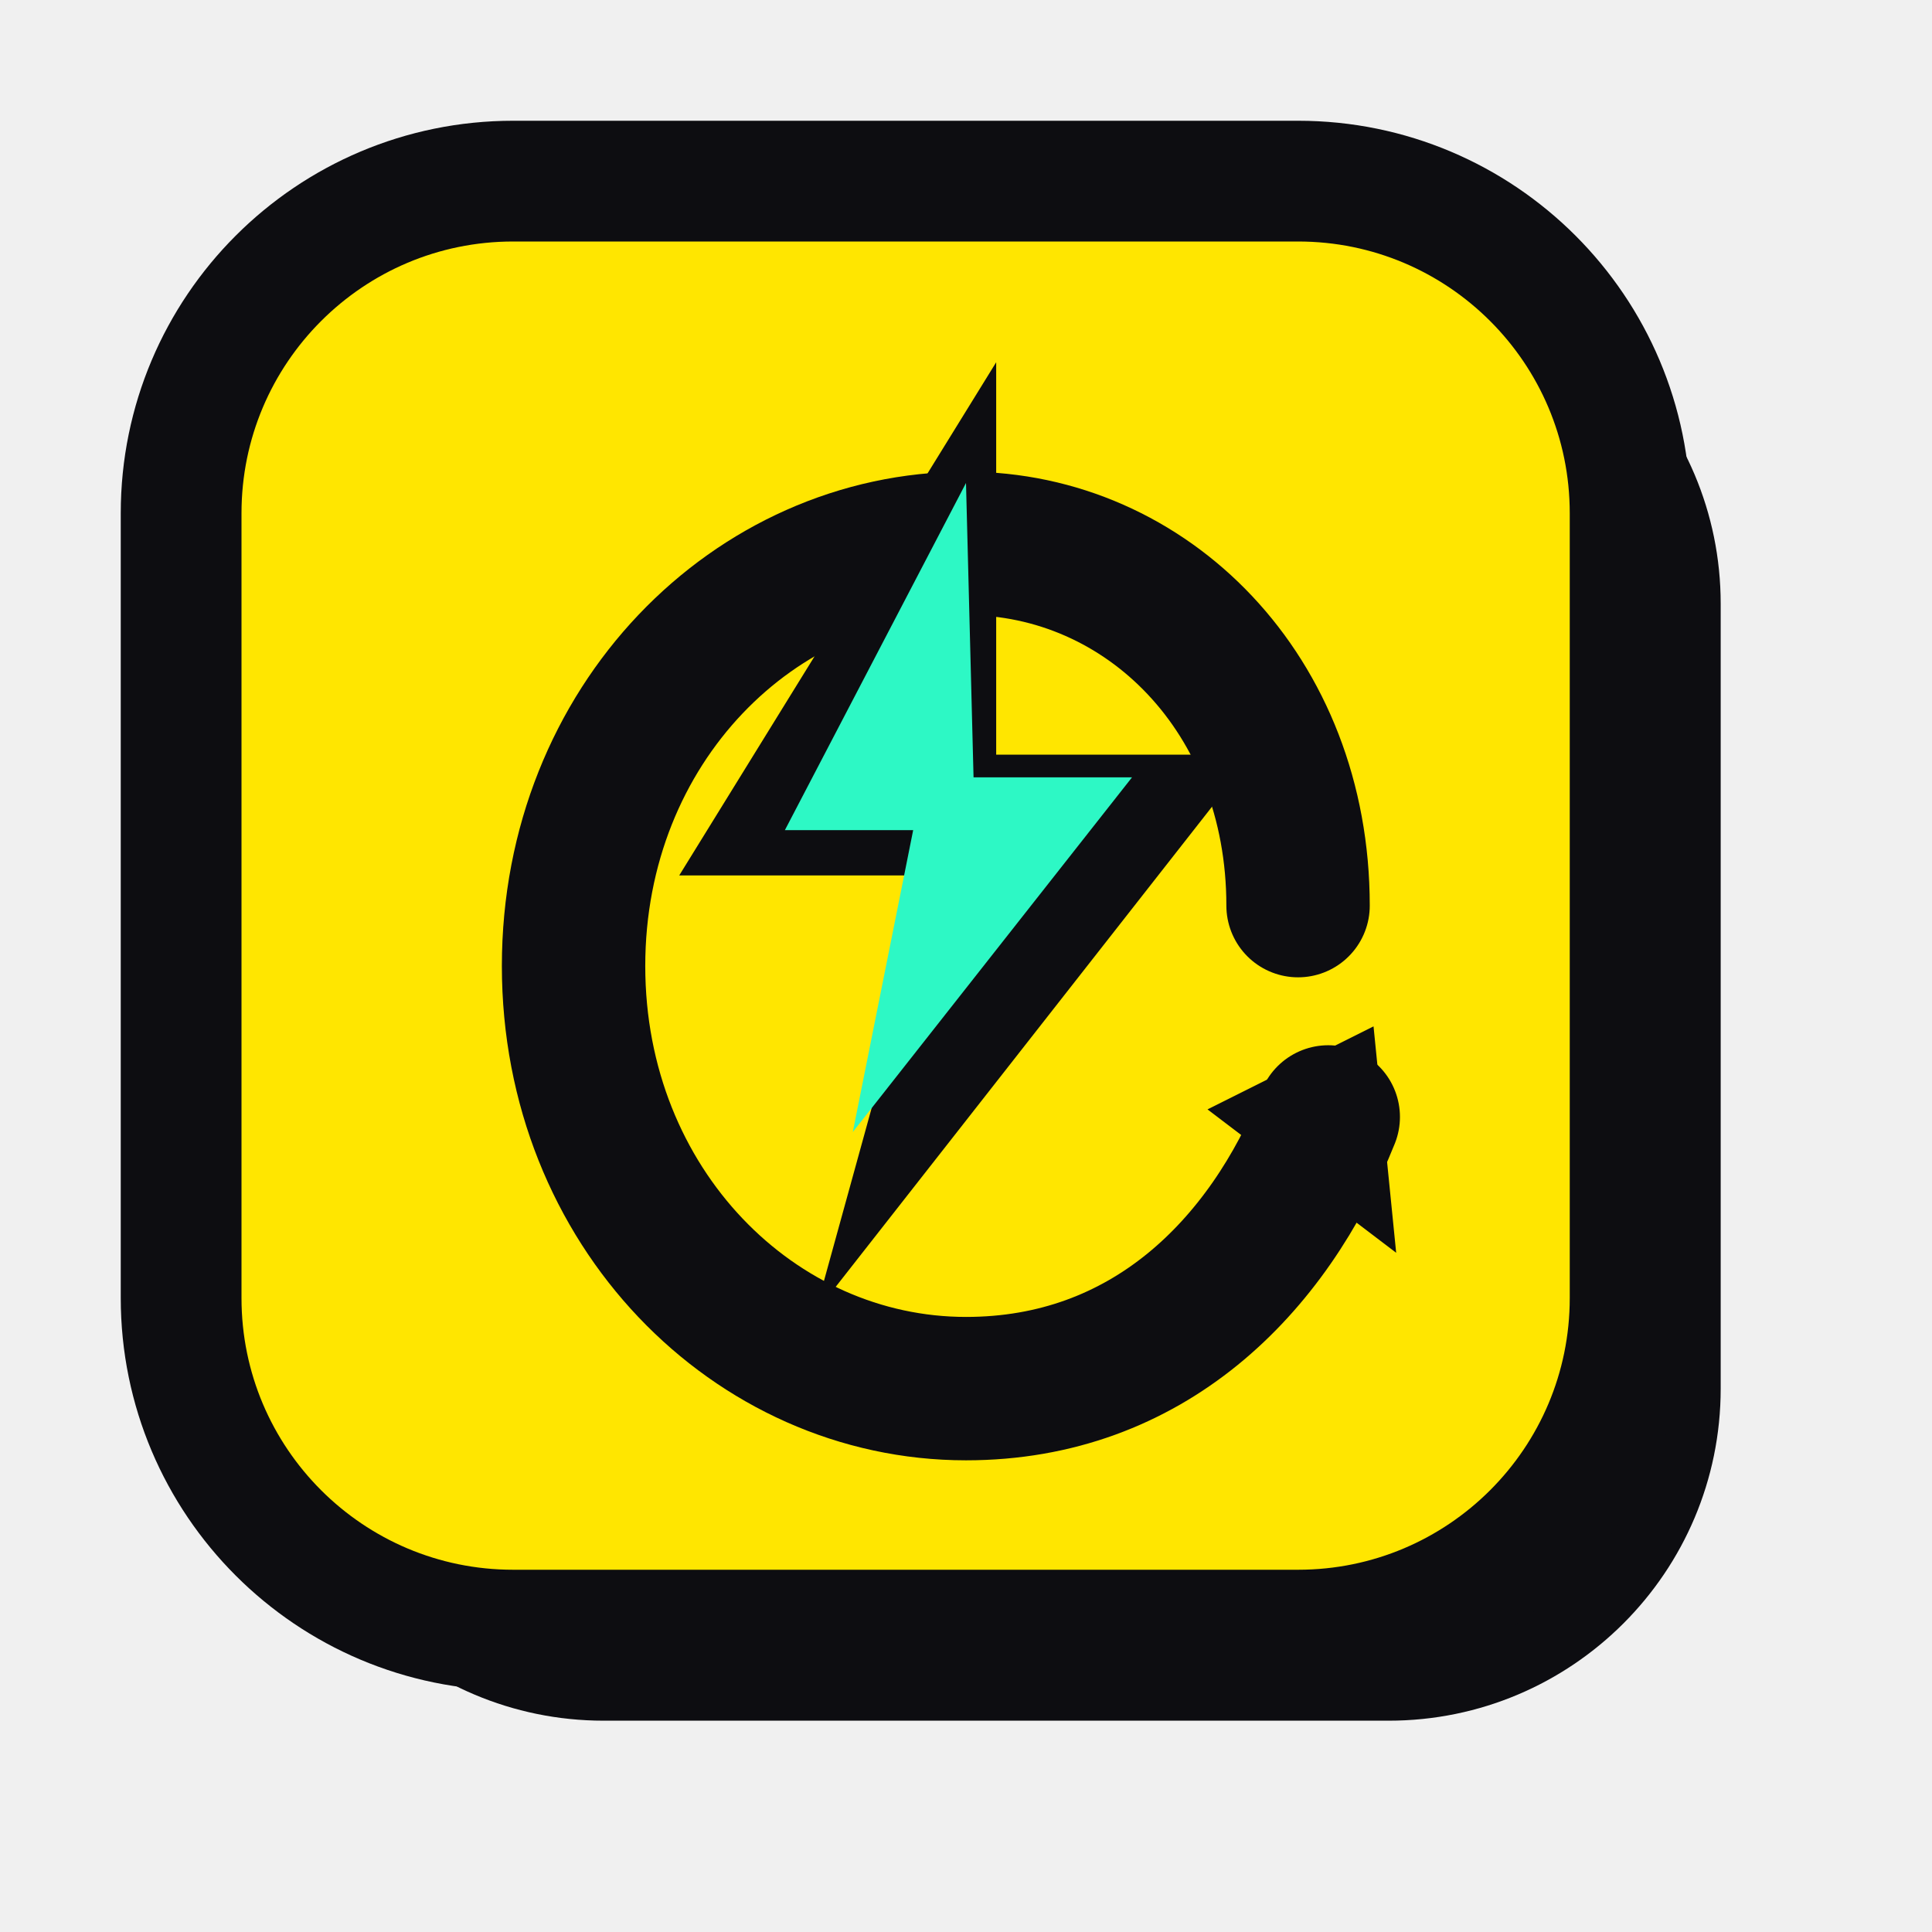
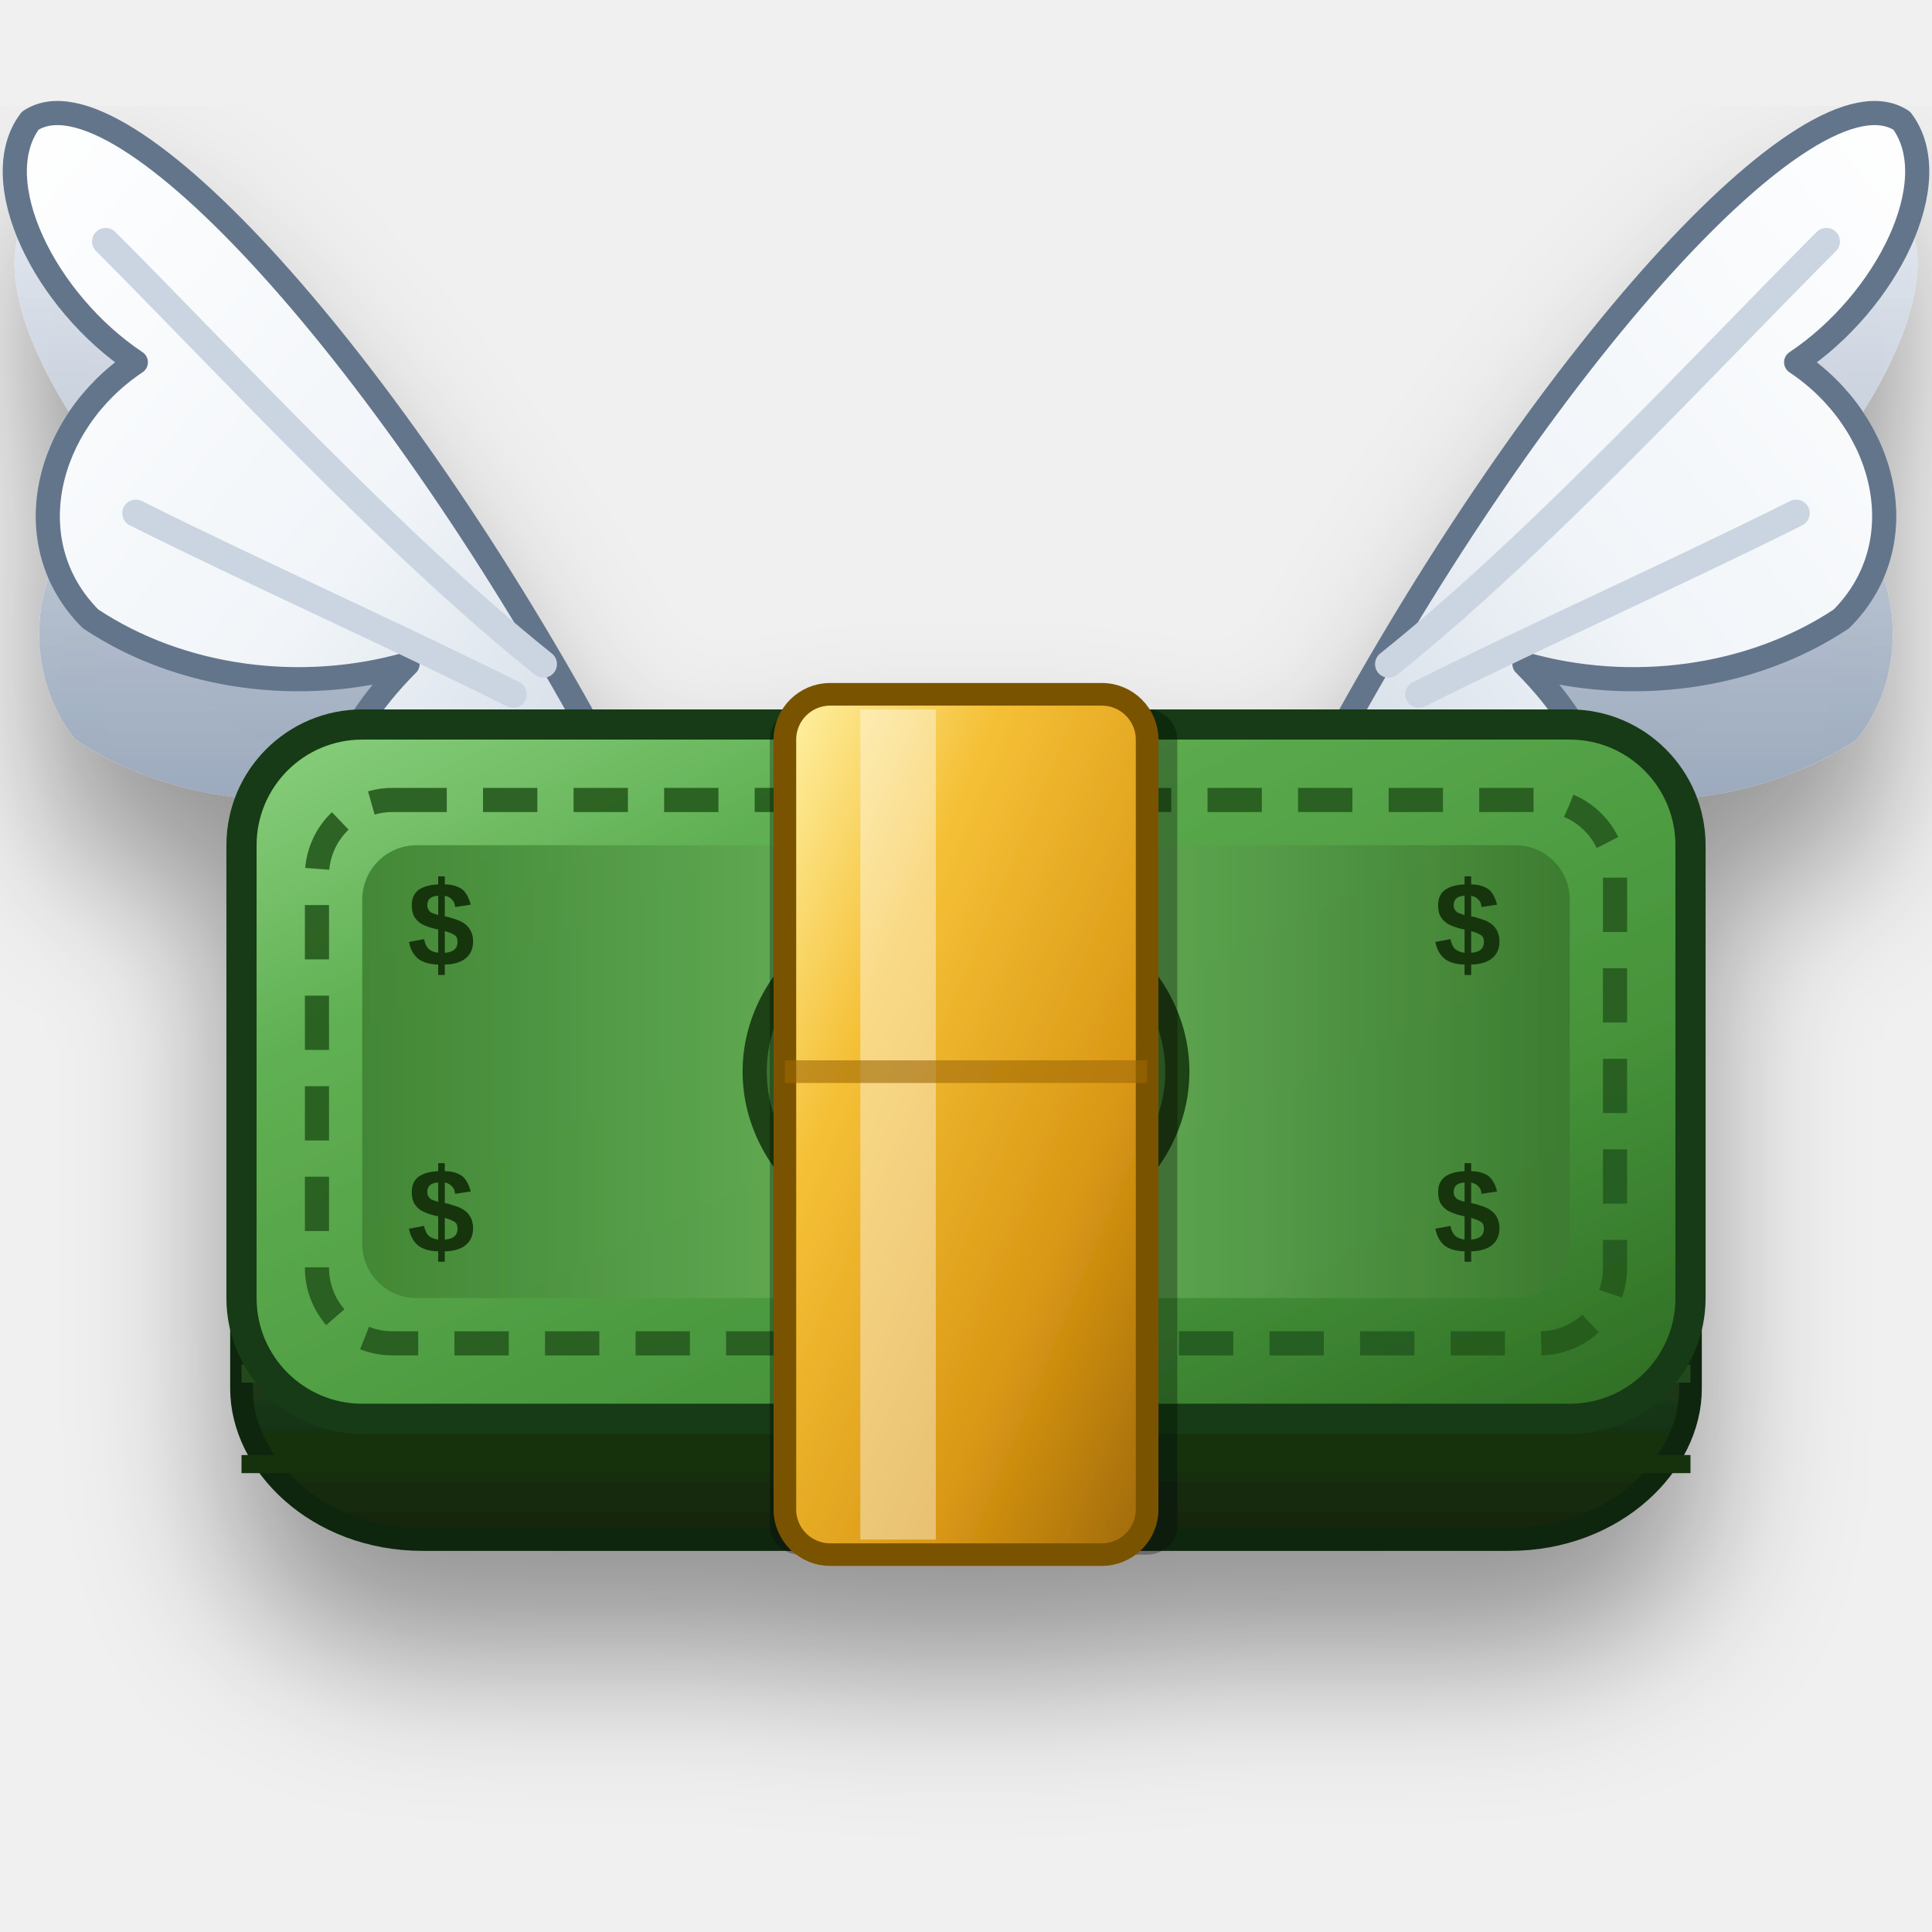
- <svg xmlns="http://www.w3.org/2000/svg" viewBox="0 0 128 128" fill="none">
+ <svg xmlns="http://www.w3.org/2000/svg" viewBox="0 0 64 64" width="128" height="128" fill="none">
  <defs>
-     <filter id="shadow" x="0" y="0" width="128" height="128" filterUnits="userSpaceOnUse">
-       <feDropShadow dx="6" dy="6" stdDeviation="0" flood-color="#0D0D11" />
+     <filter id="real-shadow" x="-20%" y="-20%" width="150%" height="150%">
+       <feDropShadow dx="0" dy="3.5" stdDeviation="2.5" flood-color="#000000" flood-opacity="0.38" />
    </filter>
+     <linearGradient id="feather-grad-l" x1="0%" y1="0%" x2="100%" y2="100%">
+       <stop offset="0%" stop-color="#FFFFFF" />
+       <stop offset="55%" stop-color="#F1F5F9" />
+       <stop offset="100%" stop-color="#CBD5E1" />
+     </linearGradient>
+     <linearGradient id="feather-grad-r" x1="100%" y1="0%" x2="0%" y2="100%">
+       <stop offset="0%" stop-color="#FFFFFF" />
+       <stop offset="55%" stop-color="#F1F5F9" />
+       <stop offset="100%" stop-color="#CBD5E1" />
+     </linearGradient>
+     <linearGradient id="feather-back" x1="0%" y1="0%" x2="0%" y2="100%">
+       <stop offset="0%" stop-color="#E2E8F0" />
+       <stop offset="100%" stop-color="#94A3B8" />
+     </linearGradient>
+     <linearGradient id="bill-face-grad" x1="0%" y1="0%" x2="100%" y2="100%">
+       <stop offset="0%" stop-color="#8CD180" />
+       <stop offset="25%" stop-color="#60B053" />
+       <stop offset="70%" stop-color="#46933A" />
+       <stop offset="100%" stop-color="#2D6B23" />
+     </linearGradient>
+     <linearGradient id="bill-inner-grad" x1="0%" y1="0%" x2="100%" y2="0%">
+       <stop offset="0%" stop-color="#418534" />
+       <stop offset="50%" stop-color="#6DB860" />
+       <stop offset="100%" stop-color="#3C7B30" />
+     </linearGradient>
+     <linearGradient id="stack-depth" x1="0%" y1="0%" x2="0%" y2="100%">
+       <stop offset="0%" stop-color="#34682A" />
+       <stop offset="35%" stop-color="#234B1B" />
+       <stop offset="100%" stop-color="#11250C" />
+     </linearGradient>
+     <linearGradient id="gold-foil" x1="0%" y1="0%" x2="100%" y2="100%">
+       <stop offset="0%" stop-color="#FFF3A8" />
+       <stop offset="30%" stop-color="#F5C036" />
+       <stop offset="70%" stop-color="#D99714" />
+       <stop offset="100%" stop-color="#9E6805" />
+     </linearGradient>
  </defs>
-   <rect x="18" y="18" width="96" height="96" rx="22" fill="#0D0D11" />
-   <rect x="12" y="12" width="96" height="96" rx="22" fill="#FFE600" stroke="#0D0D11" stroke-width="8" />
-   <path d="M86 60 C86 46 76 36 64 36 C50 36 38 48 38 64 C38 80 50 92 64 92 C76 92 84 84 88 74" stroke="#0D0D11" stroke-width="9.5" stroke-linecap="round" stroke-linejoin="round" />
-   <polygon points="91,68 80,73.5 92.5,83" fill="#0D0D11" />
-   <polygon points="66,24 45,58 62,58 54,87 83,50 66,50" fill="#0D0D11" />
-   <polygon points="64,32 52,55 60.5,55 56.5,75 75,51.5 64.5,51.5" fill="#2DF8C5" />
+   <g filter="url(#real-shadow)">
+     <path d="M 18 28 C 11 15, 3 6, 1 7 C -0.5 9, 1.5 13, 4 16 C 1 18, 0.5 22, 2.5 24.5 C 5.5 26.5, 9.5 27, 13 26 Z" fill="url(#feather-back)" opacity="0.95" />
+     <path d="M 20 25 C 13 12, 4 2, 1 4 C -0.5 6, 1.5 10, 4.5 12 C 1.5 14, 0.5 18, 3 20.5 C 6 22.5, 10 23, 13.5 22 C 11 24.5, 10 27.5, 12 29 C 15 30, 18.5 28, 21.5 25.5 Z" fill="url(#feather-grad-l)" stroke="#64748B" stroke-width="0.8" stroke-linejoin="round" />
+     <path d="M 3.5 8 C 7.5 12, 13 18, 18 22" stroke="#CBD5E1" stroke-width="0.9" stroke-linecap="round" />
+     <path d="M 4.5 17 C 8.5 19, 13 21, 17 23" stroke="#CBD5E1" stroke-width="0.9" stroke-linecap="round" />
+     <path d="M 46 28 C 53 15, 61 6, 63 7 C 64.5 9, 62.5 13, 60 16 C 63 18, 63.5 22, 61.5 24.5 C 58.5 26.5, 54.5 27, 51 26 Z" fill="url(#feather-back)" opacity="0.95" />
+     <path d="M 44 25 C 51 12, 60 2, 63 4 C 64.5 6, 62.5 10, 59.5 12 C 62.5 14, 63.5 18, 61 20.5 C 58 22.5, 54 23, 50.5 22 C 53 24.5, 54 27.5, 52 29 C 49 30, 45.5 28, 42.5 25.5 Z" fill="url(#feather-grad-r)" stroke="#64748B" stroke-width="0.8" stroke-linejoin="round" />
+     <path d="M 60.5 8 C 56.5 12, 51 18, 46 22" stroke="#CBD5E1" stroke-width="0.9" stroke-linecap="round" />
+     <path d="M 59.5 17 C 55.5 19, 51 21, 47 23" stroke="#CBD5E1" stroke-width="0.9" stroke-linecap="round" />
+     <path d="M 8 36 L 8 46 C 8 48.5, 10.5 51, 14 51 L 50 51 C 53.5 51, 56 48.5, 56 46 L 56 36 Z" fill="url(#stack-depth)" stroke="#11250C" stroke-width="0.75" />
+     <line x1="8" y1="39.5" x2="56" y2="39.5" stroke="#48813B" stroke-width="0.6" />
+     <line x1="8" y1="42.5" x2="56" y2="42.5" stroke="#336628" stroke-width="0.6" />
+     <line x1="8" y1="45.5" x2="56" y2="45.5" stroke="#22481A" stroke-width="0.6" />
+     <line x1="8" y1="48.5" x2="56" y2="48.5" stroke="#153010" stroke-width="0.6" />
+     <rect x="8" y="24" width="48" height="23" rx="4" fill="url(#bill-face-grad)" stroke="#183B12" stroke-width="1" />
+     <rect x="10.5" y="26.5" width="43" height="18" rx="2.5" fill="none" stroke="#265A1E" stroke-width="0.8" stroke-dasharray="1.8 1.2" opacity="0.9" />
+     <rect x="12" y="28" width="40" height="15" rx="1.8" fill="url(#bill-inner-grad)" opacity="0.95" />
+     <ellipse cx="32" cy="35.5" rx="7" ry="5.8" fill="#3A752F" stroke="#1A4213" stroke-width="0.8" />
+     <ellipse cx="32" cy="35.5" rx="5.5" ry="4.4" fill="#5AA84D" />
+     <ellipse cx="32" cy="35.5" rx="3.5" ry="2.8" fill="#24521B" />
+     <text x="13.5" y="32" font-family="'JetBrains Mono', Arial, sans-serif" font-weight="900" font-size="4" fill="#14360F">$</text>
+     <text x="47.5" y="32" font-family="'JetBrains Mono', Arial, sans-serif" font-weight="900" font-size="4" fill="#14360F">$</text>
+     <text x="13.5" y="41.5" font-family="'JetBrains Mono', Arial, sans-serif" font-weight="900" font-size="4" fill="#14360F">$</text>
+     <text x="47.5" y="41.5" font-family="'JetBrains Mono', Arial, sans-serif" font-weight="900" font-size="4" fill="#14360F">$</text>
+     <rect x="25.5" y="23.5" width="13.5" height="28" rx="1" fill="#000000" opacity="0.3" />
+     <rect x="26" y="23" width="12" height="28.5" rx="1.5" fill="url(#gold-foil)" stroke="#7A5204" stroke-width="0.75" />
+     <rect x="28.5" y="23.5" width="2.5" height="27.5" fill="#FFFFFF" opacity="0.4" />
+     <line x1="26" y1="35.5" x2="38" y2="35.5" stroke="#9E6805" stroke-width="0.75" opacity="0.6" />
+   </g>
</svg>
